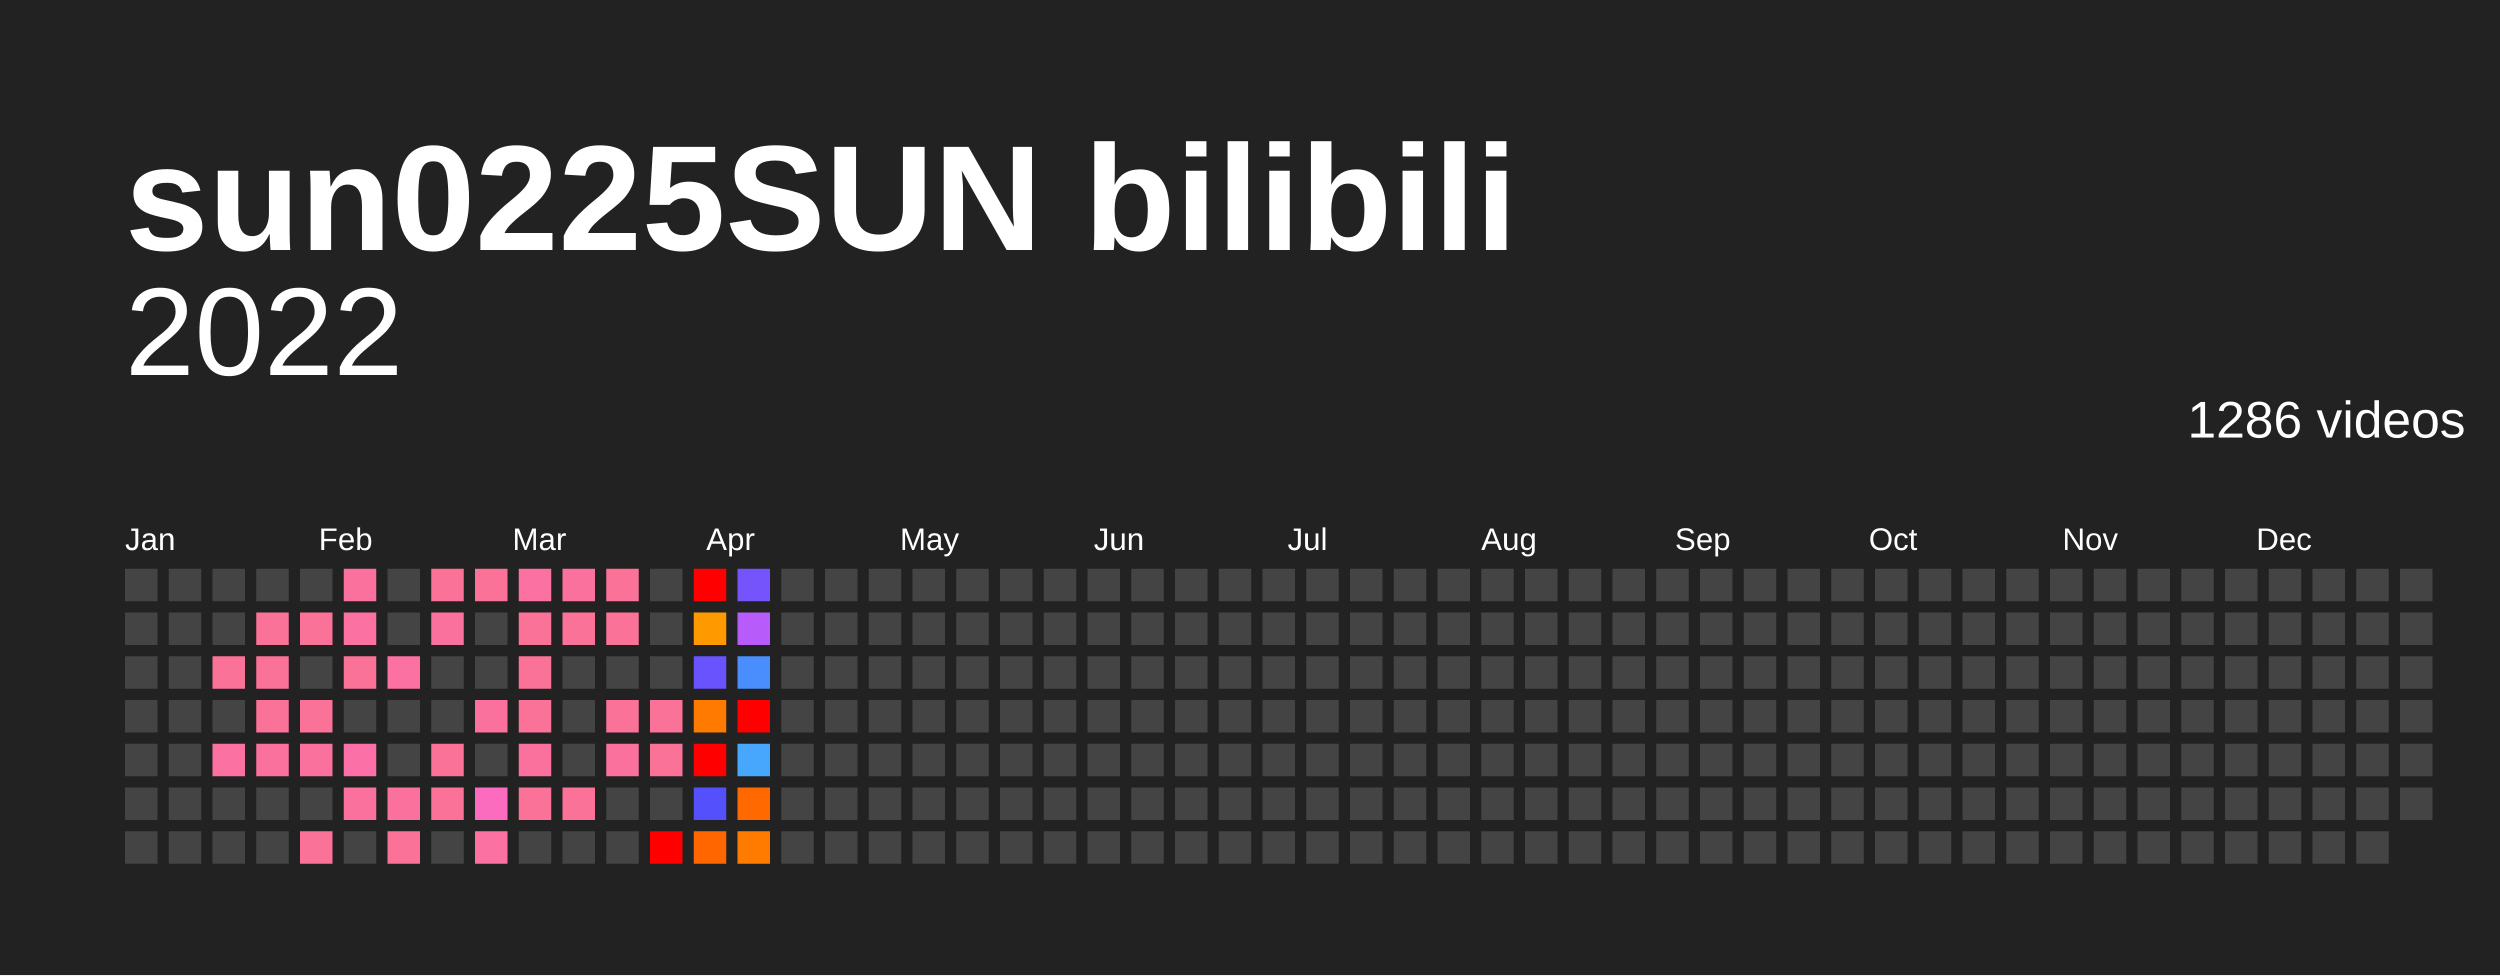
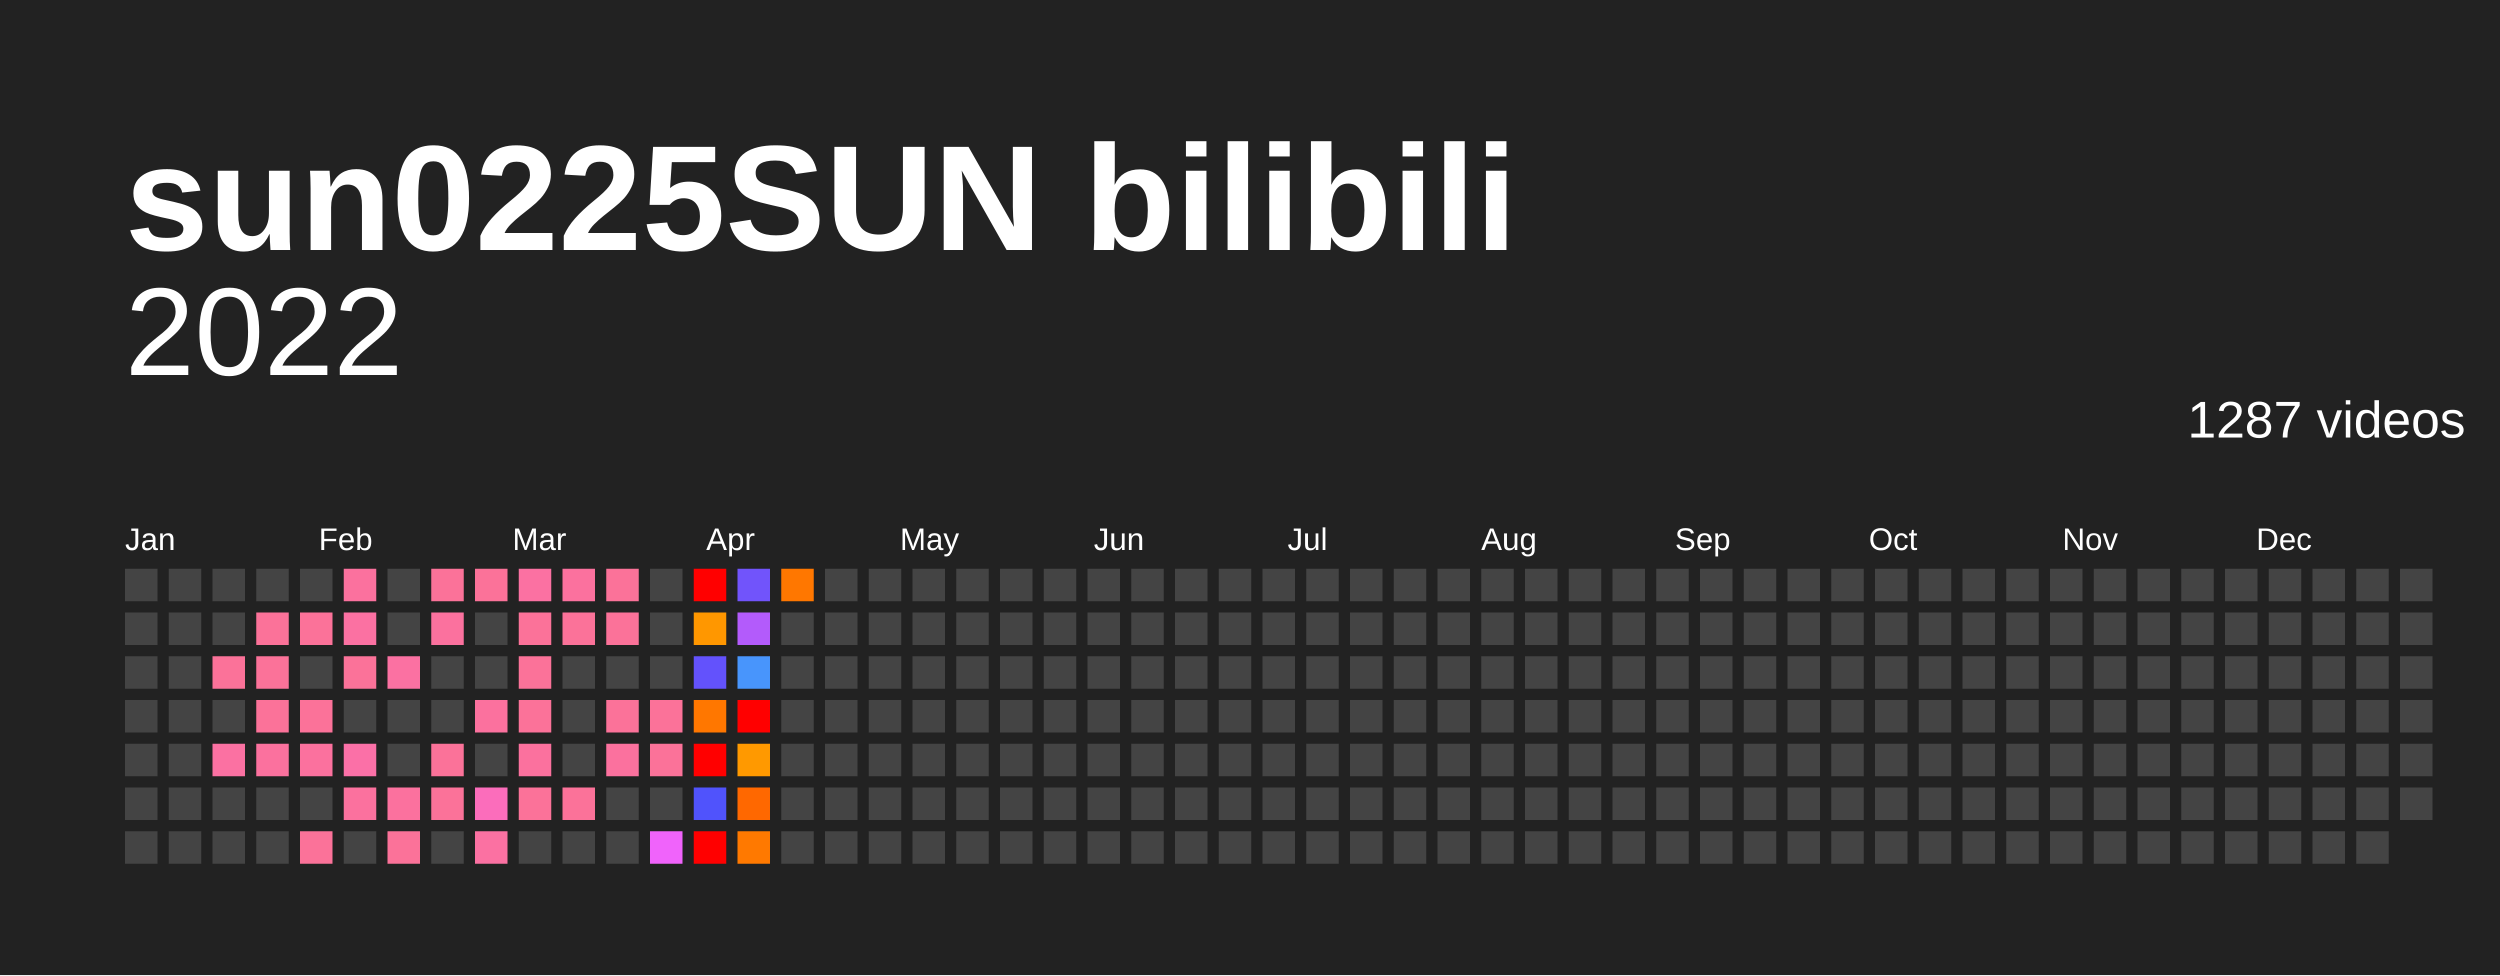
<svg xmlns="http://www.w3.org/2000/svg" baseProfile="full" height="78mm" version="1.1" viewBox="0,0,200,78" width="200mm">
  <defs />
  <rect fill="#222222" height="78" width="200" x="0" y="0" />
  <text fill="#FFFFFF" style="font-size:12px; font-family:Arial; font-weight:bold;" x="10" y="20">sun0225SUN bilibili</text>
  <text alignment-baseline="hanging" fill="#FFFFFF" style="font-size:10.0px; font-family:Arial;" x="10" y="30">2022</text>
-   <text alignment-baseline="hanging" fill="#FFFFFF" style="font-size:4.125px; font-family:Arial;" x="175" y="35">1286 videos</text>
+   <text alignment-baseline="hanging" fill="#FFFFFF" style="font-size:4.125px; font-family:Arial;" x="175" y="35">1287 videos</text>
  <text fill="#FFFFFF" style="font-size:2.5px; font-family:Arial" x="10.0" y="44">Jan</text>
  <text fill="#FFFFFF" style="font-size:2.5px; font-family:Arial" x="25.5" y="44">Feb</text>
  <text fill="#FFFFFF" style="font-size:2.5px; font-family:Arial" x="41.0" y="44">Mar</text>
  <text fill="#FFFFFF" style="font-size:2.5px; font-family:Arial" x="56.5" y="44">Apr</text>
  <text fill="#FFFFFF" style="font-size:2.5px; font-family:Arial" x="72.0" y="44">May</text>
  <text fill="#FFFFFF" style="font-size:2.5px; font-family:Arial" x="87.5" y="44">Jun</text>
  <text fill="#FFFFFF" style="font-size:2.5px; font-family:Arial" x="103.0" y="44">Jul</text>
  <text fill="#FFFFFF" style="font-size:2.5px; font-family:Arial" x="118.5" y="44">Aug</text>
  <text fill="#FFFFFF" style="font-size:2.5px; font-family:Arial" x="134.0" y="44">Sep</text>
  <text fill="#FFFFFF" style="font-size:2.5px; font-family:Arial" x="149.5" y="44">Oct</text>
  <text fill="#FFFFFF" style="font-size:2.5px; font-family:Arial" x="165.0" y="44">Nov</text>
  <text fill="#FFFFFF" style="font-size:2.5px; font-family:Arial" x="180.5" y="44">Dec</text>
  <rect fill="#444444" height="2.6" width="2.6" x="10.0" y="45.5" />
  <rect fill="#444444" height="2.6" width="2.6" x="10.0" y="49.0" />
  <rect fill="#444444" height="2.6" width="2.6" x="10.0" y="52.5" />
  <rect fill="#444444" height="2.6" width="2.6" x="10.0" y="56.0" />
  <rect fill="#444444" height="2.6" width="2.6" x="10.0" y="59.5" />
  <rect fill="#444444" height="2.6" width="2.6" x="10.0" y="63.0" />
  <rect fill="#444444" height="2.6" width="2.6" x="10.0" y="66.5" />
  <rect fill="#444444" height="2.6" width="2.6" x="13.5" y="45.5" />
  <rect fill="#444444" height="2.6" width="2.6" x="13.5" y="49.0" />
  <rect fill="#444444" height="2.6" width="2.6" x="13.5" y="52.5" />
  <rect fill="#444444" height="2.6" width="2.6" x="13.5" y="56.0" />
  <rect fill="#444444" height="2.6" width="2.6" x="13.5" y="59.5" />
  <rect fill="#444444" height="2.6" width="2.6" x="13.5" y="63.0" />
  <rect fill="#444444" height="2.6" width="2.6" x="13.5" y="66.5" />
  <rect fill="#444444" height="2.6" width="2.6" x="17.0" y="45.5" />
  <rect fill="#444444" height="2.6" width="2.6" x="17.0" y="49.0" />
  <rect fill="#fb7299" height="2.6" width="2.6" x="17.0" y="52.5" />
  <rect fill="#444444" height="2.6" width="2.6" x="17.0" y="56.0" />
  <rect fill="#fb71a2" height="2.6" width="2.6" x="17.0" y="59.5" />
  <rect fill="#444444" height="2.6" width="2.6" x="17.0" y="63.0" />
  <rect fill="#444444" height="2.6" width="2.6" x="17.0" y="66.5" />
  <rect fill="#444444" height="2.6" width="2.6" x="20.5" y="45.5" />
  <rect fill="#fb7299" height="2.6" width="2.6" x="20.5" y="49.0" />
  <rect fill="#fb7299" height="2.6" width="2.6" x="20.5" y="52.5" />
  <rect fill="#fb7299" height="2.6" width="2.6" x="20.5" y="56.0" />
  <rect fill="#fb719e" height="2.6" width="2.6" x="20.5" y="59.5" />
  <rect fill="#444444" height="2.6" width="2.6" x="20.5" y="63.0" />
  <rect fill="#444444" height="2.6" width="2.6" x="20.5" y="66.5" />
  <rect fill="#444444" height="2.6" width="2.6" x="24.0" y="45.5" />
  <rect fill="#fb7299" height="2.6" width="2.6" x="24.0" y="49.0" />
  <rect fill="#444444" height="2.6" width="2.6" x="24.0" y="52.5" />
  <rect fill="#fb7299" height="2.6" width="2.6" x="24.0" y="56.0" />
  <rect fill="#fb719e" height="2.6" width="2.6" x="24.0" y="59.5" />
  <rect fill="#444444" height="2.6" width="2.6" x="24.0" y="63.0" />
  <rect fill="#fb7299" height="2.6" width="2.6" x="24.0" y="66.5" />
  <rect fill="#fb719e" height="2.6" width="2.6" x="27.5" y="45.5" />
  <rect fill="#fb71a2" height="2.6" width="2.6" x="27.5" y="49.0" />
  <rect fill="#fb7299" height="2.6" width="2.6" x="27.5" y="52.5" />
  <rect fill="#444444" height="2.6" width="2.6" x="27.5" y="56.0" />
  <rect fill="#fb70a7" height="2.6" width="2.6" x="27.5" y="59.5" />
  <rect fill="#fb719e" height="2.6" width="2.6" x="27.5" y="63.0" />
  <rect fill="#444444" height="2.6" width="2.6" x="27.5" y="66.5" />
  <rect fill="#444444" height="2.6" width="2.6" x="31.0" y="45.5" />
  <rect fill="#444444" height="2.6" width="2.6" x="31.0" y="49.0" />
  <rect fill="#fb71a2" height="2.6" width="2.6" x="31.0" y="52.5" />
  <rect fill="#444444" height="2.6" width="2.6" x="31.0" y="56.0" />
  <rect fill="#444444" height="2.6" width="2.6" x="31.0" y="59.5" />
  <rect fill="#fb719e" height="2.6" width="2.6" x="31.0" y="63.0" />
  <rect fill="#fb7299" height="2.6" width="2.6" x="31.0" y="66.5" />
  <rect fill="#fb7299" height="2.6" width="2.6" x="34.5" y="45.5" />
  <rect fill="#fb719e" height="2.6" width="2.6" x="34.5" y="49.0" />
  <rect fill="#444444" height="2.6" width="2.6" x="34.5" y="52.5" />
  <rect fill="#444444" height="2.6" width="2.6" x="34.5" y="56.0" />
  <rect fill="#fb7299" height="2.6" width="2.6" x="34.5" y="59.5" />
  <rect fill="#fb7299" height="2.6" width="2.6" x="34.5" y="63.0" />
  <rect fill="#444444" height="2.6" width="2.6" x="34.5" y="66.5" />
  <rect fill="#fb7299" height="2.6" width="2.6" x="38.0" y="45.5" />
  <rect fill="#444444" height="2.6" width="2.6" x="38.0" y="49.0" />
  <rect fill="#444444" height="2.6" width="2.6" x="38.0" y="52.5" />
  <rect fill="#fb719e" height="2.6" width="2.6" x="38.0" y="56.0" />
  <rect fill="#444444" height="2.6" width="2.6" x="38.0" y="59.5" />
-   <rect fill="#fb6cbf" height="2.6" width="2.6" x="38.0" y="63.0" />
+   <rect fill="#fb6dbb" height="2.6" width="2.6" x="38.0" y="63.0" />
  <rect fill="#fb71a2" height="2.6" width="2.6" x="38.0" y="66.5" />
  <rect fill="#fb71a2" height="2.6" width="2.6" x="41.5" y="45.5" />
  <rect fill="#fb7299" height="2.6" width="2.6" x="41.5" y="49.0" />
  <rect fill="#fb7299" height="2.6" width="2.6" x="41.5" y="52.5" />
  <rect fill="#fb7299" height="2.6" width="2.6" x="41.5" y="56.0" />
  <rect fill="#fb719e" height="2.6" width="2.6" x="41.5" y="59.5" />
  <rect fill="#fb7299" height="2.6" width="2.6" x="41.5" y="63.0" />
  <rect fill="#444444" height="2.6" width="2.6" x="41.5" y="66.5" />
  <rect fill="#fb719e" height="2.6" width="2.6" x="45.0" y="45.5" />
  <rect fill="#fb7299" height="2.6" width="2.6" x="45.0" y="49.0" />
  <rect fill="#444444" height="2.6" width="2.6" x="45.0" y="52.5" />
  <rect fill="#444444" height="2.6" width="2.6" x="45.0" y="56.0" />
  <rect fill="#444444" height="2.6" width="2.6" x="45.0" y="59.5" />
  <rect fill="#fb7299" height="2.6" width="2.6" x="45.0" y="63.0" />
  <rect fill="#444444" height="2.6" width="2.6" x="45.0" y="66.5" />
  <rect fill="#fb7299" height="2.6" width="2.6" x="48.5" y="45.5" />
  <rect fill="#fb7299" height="2.6" width="2.6" x="48.5" y="49.0" />
  <rect fill="#444444" height="2.6" width="2.6" x="48.5" y="52.5" />
  <rect fill="#fb7299" height="2.6" width="2.6" x="48.5" y="56.0" />
  <rect fill="#fb719e" height="2.6" width="2.6" x="48.5" y="59.5" />
  <rect fill="#444444" height="2.6" width="2.6" x="48.5" y="63.0" />
  <rect fill="#444444" height="2.6" width="2.6" x="48.5" y="66.5" />
  <rect fill="#444444" height="2.6" width="2.6" x="52.0" y="45.5" />
  <rect fill="#444444" height="2.6" width="2.6" x="52.0" y="49.0" />
  <rect fill="#444444" height="2.6" width="2.6" x="52.0" y="52.5" />
  <rect fill="#fb7299" height="2.6" width="2.6" x="52.0" y="56.0" />
  <rect fill="#fb7299" height="2.6" width="2.6" x="52.0" y="59.5" />
  <rect fill="#444444" height="2.6" width="2.6" x="52.0" y="63.0" />
-   <rect fill="red" height="2.6" width="2.6" x="52.0" y="66.5" />
+   <rect fill="#f063fb" height="2.6" width="2.6" x="52.0" y="66.5" />
  <rect fill="red" height="2.6" width="2.6" x="55.5" y="45.5" />
-   <rect fill="#ff9900" height="2.6" width="2.6" x="55.5" y="49.0" />
-   <rect fill="#6953fc" height="2.6" width="2.6" x="55.5" y="52.5" />
-   <rect fill="#ff7a00" height="2.6" width="2.6" x="55.5" y="56.0" />
+   <rect fill="#ff9700" height="2.6" width="2.6" x="55.5" y="49.0" />
+   <rect fill="#6352fc" height="2.6" width="2.6" x="55.5" y="52.5" />
+   <rect fill="#ff7700" height="2.6" width="2.6" x="55.5" y="56.0" />
  <rect fill="red" height="2.6" width="2.6" x="55.5" y="59.5" />
-   <rect fill="#5451fc" height="2.6" width="2.6" x="55.5" y="63.0" />
-   <rect fill="#ff6600" height="2.6" width="2.6" x="55.5" y="66.5" />
-   <rect fill="#7654fb" height="2.6" width="2.6" x="59.0" y="45.5" />
-   <rect fill="#b75cfb" height="2.6" width="2.6" x="59.0" y="49.0" />
-   <rect fill="#498efc" height="2.6" width="2.6" x="59.0" y="52.5" />
+   <rect fill="#5053fc" height="2.6" width="2.6" x="55.5" y="63.0" />
+   <rect fill="red" height="2.6" width="2.6" x="55.5" y="66.5" />
+   <rect fill="#7154fb" height="2.6" width="2.6" x="59.0" y="45.5" />
+   <rect fill="#b35bfb" height="2.6" width="2.6" x="59.0" y="49.0" />
+   <rect fill="#4895fc" height="2.6" width="2.6" x="59.0" y="52.5" />
  <rect fill="red" height="2.6" width="2.6" x="59.0" y="56.0" />
-   <rect fill="#46a7fc" height="2.6" width="2.6" x="59.0" y="59.5" />
-   <rect fill="#ff6900" height="2.6" width="2.6" x="59.0" y="63.0" />
-   <rect fill="#ff7b00" height="2.6" width="2.6" x="59.0" y="66.5" />
-   <rect fill="#444444" height="2.6" width="2.6" x="62.5" y="45.5" />
+   <rect fill="#ff9900" height="2.6" width="2.6" x="59.0" y="59.5" />
+   <rect fill="#ff6800" height="2.6" width="2.6" x="59.0" y="63.0" />
+   <rect fill="#ff7900" height="2.6" width="2.6" x="59.0" y="66.5" />
+   <rect fill="#ff7700" height="2.6" width="2.6" x="62.5" y="45.5" />
  <rect fill="#444444" height="2.6" width="2.6" x="62.5" y="49.0" />
  <rect fill="#444444" height="2.6" width="2.6" x="62.5" y="52.5" />
  <rect fill="#444444" height="2.6" width="2.6" x="62.5" y="56.0" />
  <rect fill="#444444" height="2.6" width="2.6" x="62.5" y="59.5" />
  <rect fill="#444444" height="2.6" width="2.6" x="62.5" y="63.0" />
  <rect fill="#444444" height="2.6" width="2.6" x="62.5" y="66.5" />
  <rect fill="#444444" height="2.6" width="2.6" x="66.0" y="45.5" />
  <rect fill="#444444" height="2.6" width="2.6" x="66.0" y="49.0" />
  <rect fill="#444444" height="2.6" width="2.6" x="66.0" y="52.5" />
  <rect fill="#444444" height="2.6" width="2.6" x="66.0" y="56.0" />
  <rect fill="#444444" height="2.6" width="2.6" x="66.0" y="59.5" />
  <rect fill="#444444" height="2.6" width="2.6" x="66.0" y="63.0" />
  <rect fill="#444444" height="2.6" width="2.6" x="66.0" y="66.5" />
  <rect fill="#444444" height="2.6" width="2.6" x="69.5" y="45.5" />
  <rect fill="#444444" height="2.6" width="2.6" x="69.5" y="49.0" />
  <rect fill="#444444" height="2.6" width="2.6" x="69.5" y="52.5" />
  <rect fill="#444444" height="2.6" width="2.6" x="69.5" y="56.0" />
  <rect fill="#444444" height="2.6" width="2.6" x="69.5" y="59.5" />
  <rect fill="#444444" height="2.6" width="2.6" x="69.5" y="63.0" />
  <rect fill="#444444" height="2.6" width="2.6" x="69.5" y="66.5" />
  <rect fill="#444444" height="2.6" width="2.6" x="73.0" y="45.5" />
  <rect fill="#444444" height="2.6" width="2.6" x="73.0" y="49.0" />
  <rect fill="#444444" height="2.6" width="2.6" x="73.0" y="52.5" />
  <rect fill="#444444" height="2.6" width="2.6" x="73.0" y="56.0" />
  <rect fill="#444444" height="2.6" width="2.6" x="73.0" y="59.5" />
  <rect fill="#444444" height="2.6" width="2.6" x="73.0" y="63.0" />
  <rect fill="#444444" height="2.6" width="2.6" x="73.0" y="66.5" />
  <rect fill="#444444" height="2.6" width="2.6" x="76.5" y="45.5" />
  <rect fill="#444444" height="2.6" width="2.6" x="76.5" y="49.0" />
  <rect fill="#444444" height="2.6" width="2.6" x="76.5" y="52.5" />
  <rect fill="#444444" height="2.6" width="2.6" x="76.5" y="56.0" />
  <rect fill="#444444" height="2.6" width="2.6" x="76.5" y="59.5" />
  <rect fill="#444444" height="2.6" width="2.6" x="76.5" y="63.0" />
  <rect fill="#444444" height="2.6" width="2.6" x="76.5" y="66.5" />
  <rect fill="#444444" height="2.6" width="2.6" x="80.0" y="45.5" />
  <rect fill="#444444" height="2.6" width="2.6" x="80.0" y="49.0" />
  <rect fill="#444444" height="2.6" width="2.6" x="80.0" y="52.5" />
  <rect fill="#444444" height="2.6" width="2.6" x="80.0" y="56.0" />
  <rect fill="#444444" height="2.6" width="2.6" x="80.0" y="59.5" />
  <rect fill="#444444" height="2.6" width="2.6" x="80.0" y="63.0" />
  <rect fill="#444444" height="2.6" width="2.6" x="80.0" y="66.5" />
  <rect fill="#444444" height="2.6" width="2.6" x="83.5" y="45.5" />
  <rect fill="#444444" height="2.6" width="2.6" x="83.5" y="49.0" />
  <rect fill="#444444" height="2.6" width="2.6" x="83.5" y="52.5" />
  <rect fill="#444444" height="2.6" width="2.6" x="83.5" y="56.0" />
  <rect fill="#444444" height="2.6" width="2.6" x="83.5" y="59.5" />
  <rect fill="#444444" height="2.6" width="2.6" x="83.5" y="63.0" />
  <rect fill="#444444" height="2.6" width="2.6" x="83.5" y="66.5" />
  <rect fill="#444444" height="2.6" width="2.6" x="87.0" y="45.5" />
  <rect fill="#444444" height="2.6" width="2.6" x="87.0" y="49.0" />
  <rect fill="#444444" height="2.6" width="2.6" x="87.0" y="52.5" />
  <rect fill="#444444" height="2.6" width="2.6" x="87.0" y="56.0" />
  <rect fill="#444444" height="2.6" width="2.6" x="87.0" y="59.5" />
  <rect fill="#444444" height="2.6" width="2.6" x="87.0" y="63.0" />
  <rect fill="#444444" height="2.6" width="2.6" x="87.0" y="66.5" />
  <rect fill="#444444" height="2.6" width="2.6" x="90.5" y="45.5" />
  <rect fill="#444444" height="2.6" width="2.6" x="90.5" y="49.0" />
  <rect fill="#444444" height="2.6" width="2.6" x="90.5" y="52.5" />
  <rect fill="#444444" height="2.6" width="2.6" x="90.5" y="56.0" />
  <rect fill="#444444" height="2.6" width="2.6" x="90.5" y="59.5" />
  <rect fill="#444444" height="2.6" width="2.6" x="90.5" y="63.0" />
  <rect fill="#444444" height="2.6" width="2.6" x="90.5" y="66.5" />
  <rect fill="#444444" height="2.6" width="2.6" x="94.0" y="45.5" />
  <rect fill="#444444" height="2.6" width="2.6" x="94.0" y="49.0" />
  <rect fill="#444444" height="2.6" width="2.6" x="94.0" y="52.5" />
  <rect fill="#444444" height="2.6" width="2.6" x="94.0" y="56.0" />
  <rect fill="#444444" height="2.6" width="2.6" x="94.0" y="59.5" />
  <rect fill="#444444" height="2.6" width="2.6" x="94.0" y="63.0" />
  <rect fill="#444444" height="2.6" width="2.6" x="94.0" y="66.5" />
  <rect fill="#444444" height="2.6" width="2.6" x="97.5" y="45.5" />
  <rect fill="#444444" height="2.6" width="2.6" x="97.5" y="49.0" />
  <rect fill="#444444" height="2.6" width="2.6" x="97.5" y="52.5" />
  <rect fill="#444444" height="2.6" width="2.6" x="97.5" y="56.0" />
  <rect fill="#444444" height="2.6" width="2.6" x="97.5" y="59.5" />
  <rect fill="#444444" height="2.6" width="2.6" x="97.5" y="63.0" />
  <rect fill="#444444" height="2.6" width="2.6" x="97.5" y="66.5" />
  <rect fill="#444444" height="2.6" width="2.6" x="101.0" y="45.5" />
  <rect fill="#444444" height="2.6" width="2.6" x="101.0" y="49.0" />
  <rect fill="#444444" height="2.6" width="2.6" x="101.0" y="52.5" />
  <rect fill="#444444" height="2.6" width="2.6" x="101.0" y="56.0" />
  <rect fill="#444444" height="2.6" width="2.6" x="101.0" y="59.5" />
  <rect fill="#444444" height="2.6" width="2.6" x="101.0" y="63.0" />
  <rect fill="#444444" height="2.6" width="2.6" x="101.0" y="66.5" />
  <rect fill="#444444" height="2.6" width="2.6" x="104.5" y="45.5" />
  <rect fill="#444444" height="2.6" width="2.6" x="104.5" y="49.0" />
  <rect fill="#444444" height="2.6" width="2.6" x="104.5" y="52.5" />
  <rect fill="#444444" height="2.6" width="2.6" x="104.5" y="56.0" />
  <rect fill="#444444" height="2.6" width="2.6" x="104.5" y="59.5" />
  <rect fill="#444444" height="2.6" width="2.6" x="104.5" y="63.0" />
  <rect fill="#444444" height="2.6" width="2.6" x="104.5" y="66.5" />
  <rect fill="#444444" height="2.6" width="2.6" x="108.0" y="45.5" />
  <rect fill="#444444" height="2.6" width="2.6" x="108.0" y="49.0" />
  <rect fill="#444444" height="2.6" width="2.6" x="108.0" y="52.5" />
  <rect fill="#444444" height="2.6" width="2.6" x="108.0" y="56.0" />
  <rect fill="#444444" height="2.6" width="2.6" x="108.0" y="59.5" />
  <rect fill="#444444" height="2.6" width="2.6" x="108.0" y="63.0" />
  <rect fill="#444444" height="2.6" width="2.6" x="108.0" y="66.5" />
  <rect fill="#444444" height="2.6" width="2.6" x="111.5" y="45.5" />
  <rect fill="#444444" height="2.6" width="2.6" x="111.5" y="49.0" />
  <rect fill="#444444" height="2.6" width="2.6" x="111.5" y="52.5" />
  <rect fill="#444444" height="2.6" width="2.6" x="111.5" y="56.0" />
  <rect fill="#444444" height="2.6" width="2.6" x="111.5" y="59.5" />
  <rect fill="#444444" height="2.6" width="2.6" x="111.5" y="63.0" />
  <rect fill="#444444" height="2.6" width="2.6" x="111.5" y="66.5" />
  <rect fill="#444444" height="2.6" width="2.6" x="115.0" y="45.5" />
  <rect fill="#444444" height="2.6" width="2.6" x="115.0" y="49.0" />
  <rect fill="#444444" height="2.6" width="2.6" x="115.0" y="52.5" />
  <rect fill="#444444" height="2.6" width="2.6" x="115.0" y="56.0" />
  <rect fill="#444444" height="2.6" width="2.6" x="115.0" y="59.5" />
  <rect fill="#444444" height="2.6" width="2.6" x="115.0" y="63.0" />
  <rect fill="#444444" height="2.6" width="2.6" x="115.0" y="66.5" />
  <rect fill="#444444" height="2.6" width="2.6" x="118.5" y="45.5" />
  <rect fill="#444444" height="2.6" width="2.6" x="118.5" y="49.0" />
  <rect fill="#444444" height="2.6" width="2.6" x="118.5" y="52.5" />
  <rect fill="#444444" height="2.6" width="2.6" x="118.5" y="56.0" />
  <rect fill="#444444" height="2.6" width="2.6" x="118.5" y="59.5" />
  <rect fill="#444444" height="2.6" width="2.6" x="118.5" y="63.0" />
  <rect fill="#444444" height="2.6" width="2.6" x="118.5" y="66.5" />
  <rect fill="#444444" height="2.6" width="2.6" x="122.0" y="45.5" />
  <rect fill="#444444" height="2.6" width="2.6" x="122.0" y="49.0" />
  <rect fill="#444444" height="2.6" width="2.6" x="122.0" y="52.5" />
  <rect fill="#444444" height="2.6" width="2.6" x="122.0" y="56.0" />
  <rect fill="#444444" height="2.6" width="2.6" x="122.0" y="59.5" />
  <rect fill="#444444" height="2.6" width="2.6" x="122.0" y="63.0" />
  <rect fill="#444444" height="2.6" width="2.6" x="122.0" y="66.5" />
  <rect fill="#444444" height="2.6" width="2.6" x="125.5" y="45.5" />
  <rect fill="#444444" height="2.6" width="2.6" x="125.5" y="49.0" />
  <rect fill="#444444" height="2.6" width="2.6" x="125.5" y="52.5" />
  <rect fill="#444444" height="2.6" width="2.6" x="125.5" y="56.0" />
  <rect fill="#444444" height="2.6" width="2.6" x="125.5" y="59.5" />
  <rect fill="#444444" height="2.6" width="2.6" x="125.5" y="63.0" />
  <rect fill="#444444" height="2.6" width="2.6" x="125.5" y="66.5" />
  <rect fill="#444444" height="2.6" width="2.6" x="129.0" y="45.5" />
  <rect fill="#444444" height="2.6" width="2.6" x="129.0" y="49.0" />
  <rect fill="#444444" height="2.6" width="2.6" x="129.0" y="52.5" />
  <rect fill="#444444" height="2.6" width="2.6" x="129.0" y="56.0" />
  <rect fill="#444444" height="2.6" width="2.6" x="129.0" y="59.5" />
  <rect fill="#444444" height="2.6" width="2.6" x="129.0" y="63.0" />
  <rect fill="#444444" height="2.6" width="2.6" x="129.0" y="66.5" />
  <rect fill="#444444" height="2.6" width="2.6" x="132.5" y="45.5" />
  <rect fill="#444444" height="2.6" width="2.6" x="132.5" y="49.0" />
  <rect fill="#444444" height="2.6" width="2.6" x="132.5" y="52.5" />
  <rect fill="#444444" height="2.6" width="2.6" x="132.5" y="56.0" />
  <rect fill="#444444" height="2.6" width="2.6" x="132.5" y="59.5" />
  <rect fill="#444444" height="2.6" width="2.6" x="132.5" y="63.0" />
  <rect fill="#444444" height="2.6" width="2.6" x="132.5" y="66.5" />
  <rect fill="#444444" height="2.6" width="2.6" x="136.0" y="45.5" />
  <rect fill="#444444" height="2.6" width="2.6" x="136.0" y="49.0" />
  <rect fill="#444444" height="2.6" width="2.6" x="136.0" y="52.5" />
  <rect fill="#444444" height="2.6" width="2.6" x="136.0" y="56.0" />
  <rect fill="#444444" height="2.6" width="2.6" x="136.0" y="59.5" />
  <rect fill="#444444" height="2.6" width="2.6" x="136.0" y="63.0" />
  <rect fill="#444444" height="2.6" width="2.6" x="136.0" y="66.5" />
  <rect fill="#444444" height="2.6" width="2.6" x="139.5" y="45.5" />
  <rect fill="#444444" height="2.6" width="2.6" x="139.5" y="49.0" />
  <rect fill="#444444" height="2.6" width="2.6" x="139.5" y="52.5" />
  <rect fill="#444444" height="2.6" width="2.6" x="139.5" y="56.0" />
  <rect fill="#444444" height="2.6" width="2.6" x="139.5" y="59.5" />
  <rect fill="#444444" height="2.6" width="2.6" x="139.5" y="63.0" />
  <rect fill="#444444" height="2.6" width="2.6" x="139.5" y="66.5" />
  <rect fill="#444444" height="2.6" width="2.6" x="143.0" y="45.5" />
  <rect fill="#444444" height="2.6" width="2.6" x="143.0" y="49.0" />
  <rect fill="#444444" height="2.6" width="2.6" x="143.0" y="52.5" />
  <rect fill="#444444" height="2.6" width="2.6" x="143.0" y="56.0" />
  <rect fill="#444444" height="2.6" width="2.6" x="143.0" y="59.5" />
  <rect fill="#444444" height="2.6" width="2.6" x="143.0" y="63.0" />
  <rect fill="#444444" height="2.6" width="2.6" x="143.0" y="66.5" />
  <rect fill="#444444" height="2.6" width="2.6" x="146.5" y="45.5" />
  <rect fill="#444444" height="2.6" width="2.6" x="146.5" y="49.0" />
  <rect fill="#444444" height="2.6" width="2.6" x="146.5" y="52.5" />
  <rect fill="#444444" height="2.6" width="2.6" x="146.5" y="56.0" />
  <rect fill="#444444" height="2.6" width="2.6" x="146.5" y="59.5" />
  <rect fill="#444444" height="2.6" width="2.6" x="146.5" y="63.0" />
  <rect fill="#444444" height="2.6" width="2.6" x="146.5" y="66.5" />
  <rect fill="#444444" height="2.6" width="2.6" x="150.0" y="45.5" />
  <rect fill="#444444" height="2.6" width="2.6" x="150.0" y="49.0" />
  <rect fill="#444444" height="2.6" width="2.6" x="150.0" y="52.5" />
  <rect fill="#444444" height="2.6" width="2.6" x="150.0" y="56.0" />
  <rect fill="#444444" height="2.6" width="2.6" x="150.0" y="59.5" />
  <rect fill="#444444" height="2.6" width="2.6" x="150.0" y="63.0" />
  <rect fill="#444444" height="2.6" width="2.6" x="150.0" y="66.5" />
  <rect fill="#444444" height="2.6" width="2.6" x="153.5" y="45.5" />
  <rect fill="#444444" height="2.6" width="2.6" x="153.5" y="49.0" />
  <rect fill="#444444" height="2.6" width="2.6" x="153.5" y="52.5" />
  <rect fill="#444444" height="2.6" width="2.6" x="153.5" y="56.0" />
  <rect fill="#444444" height="2.6" width="2.6" x="153.5" y="59.5" />
  <rect fill="#444444" height="2.6" width="2.6" x="153.5" y="63.0" />
  <rect fill="#444444" height="2.6" width="2.6" x="153.5" y="66.5" />
  <rect fill="#444444" height="2.6" width="2.6" x="157.0" y="45.5" />
  <rect fill="#444444" height="2.6" width="2.6" x="157.0" y="49.0" />
  <rect fill="#444444" height="2.6" width="2.6" x="157.0" y="52.5" />
  <rect fill="#444444" height="2.6" width="2.6" x="157.0" y="56.0" />
  <rect fill="#444444" height="2.6" width="2.6" x="157.0" y="59.5" />
  <rect fill="#444444" height="2.6" width="2.6" x="157.0" y="63.0" />
  <rect fill="#444444" height="2.6" width="2.6" x="157.0" y="66.5" />
  <rect fill="#444444" height="2.6" width="2.6" x="160.5" y="45.5" />
  <rect fill="#444444" height="2.6" width="2.6" x="160.5" y="49.0" />
  <rect fill="#444444" height="2.6" width="2.6" x="160.5" y="52.5" />
  <rect fill="#444444" height="2.6" width="2.6" x="160.5" y="56.0" />
  <rect fill="#444444" height="2.6" width="2.6" x="160.5" y="59.5" />
  <rect fill="#444444" height="2.6" width="2.6" x="160.5" y="63.0" />
  <rect fill="#444444" height="2.6" width="2.6" x="160.5" y="66.5" />
  <rect fill="#444444" height="2.6" width="2.6" x="164.0" y="45.5" />
  <rect fill="#444444" height="2.6" width="2.6" x="164.0" y="49.0" />
  <rect fill="#444444" height="2.6" width="2.6" x="164.0" y="52.5" />
  <rect fill="#444444" height="2.6" width="2.6" x="164.0" y="56.0" />
  <rect fill="#444444" height="2.6" width="2.6" x="164.0" y="59.5" />
  <rect fill="#444444" height="2.6" width="2.6" x="164.0" y="63.0" />
  <rect fill="#444444" height="2.6" width="2.6" x="164.0" y="66.5" />
  <rect fill="#444444" height="2.6" width="2.6" x="167.5" y="45.5" />
  <rect fill="#444444" height="2.6" width="2.6" x="167.5" y="49.0" />
  <rect fill="#444444" height="2.6" width="2.6" x="167.5" y="52.5" />
  <rect fill="#444444" height="2.6" width="2.6" x="167.5" y="56.0" />
  <rect fill="#444444" height="2.6" width="2.6" x="167.5" y="59.5" />
  <rect fill="#444444" height="2.6" width="2.6" x="167.5" y="63.0" />
  <rect fill="#444444" height="2.6" width="2.6" x="167.5" y="66.5" />
  <rect fill="#444444" height="2.6" width="2.6" x="171.0" y="45.5" />
  <rect fill="#444444" height="2.6" width="2.6" x="171.0" y="49.0" />
  <rect fill="#444444" height="2.6" width="2.6" x="171.0" y="52.5" />
  <rect fill="#444444" height="2.6" width="2.6" x="171.0" y="56.0" />
  <rect fill="#444444" height="2.6" width="2.6" x="171.0" y="59.5" />
  <rect fill="#444444" height="2.6" width="2.6" x="171.0" y="63.0" />
  <rect fill="#444444" height="2.6" width="2.6" x="171.0" y="66.5" />
  <rect fill="#444444" height="2.6" width="2.6" x="174.5" y="45.5" />
  <rect fill="#444444" height="2.6" width="2.6" x="174.5" y="49.0" />
  <rect fill="#444444" height="2.6" width="2.6" x="174.5" y="52.5" />
  <rect fill="#444444" height="2.6" width="2.6" x="174.5" y="56.0" />
  <rect fill="#444444" height="2.6" width="2.6" x="174.5" y="59.5" />
  <rect fill="#444444" height="2.6" width="2.6" x="174.5" y="63.0" />
  <rect fill="#444444" height="2.6" width="2.6" x="174.5" y="66.5" />
  <rect fill="#444444" height="2.6" width="2.6" x="178.0" y="45.5" />
  <rect fill="#444444" height="2.6" width="2.6" x="178.0" y="49.0" />
  <rect fill="#444444" height="2.6" width="2.6" x="178.0" y="52.5" />
  <rect fill="#444444" height="2.6" width="2.6" x="178.0" y="56.0" />
  <rect fill="#444444" height="2.6" width="2.6" x="178.0" y="59.5" />
  <rect fill="#444444" height="2.6" width="2.6" x="178.0" y="63.0" />
  <rect fill="#444444" height="2.6" width="2.6" x="178.0" y="66.5" />
  <rect fill="#444444" height="2.6" width="2.6" x="181.5" y="45.5" />
  <rect fill="#444444" height="2.6" width="2.6" x="181.5" y="49.0" />
  <rect fill="#444444" height="2.6" width="2.6" x="181.5" y="52.5" />
  <rect fill="#444444" height="2.6" width="2.6" x="181.5" y="56.0" />
  <rect fill="#444444" height="2.6" width="2.6" x="181.5" y="59.5" />
  <rect fill="#444444" height="2.6" width="2.6" x="181.5" y="63.0" />
  <rect fill="#444444" height="2.6" width="2.6" x="181.5" y="66.5" />
  <rect fill="#444444" height="2.6" width="2.6" x="185.0" y="45.5" />
  <rect fill="#444444" height="2.6" width="2.6" x="185.0" y="49.0" />
  <rect fill="#444444" height="2.6" width="2.6" x="185.0" y="52.5" />
  <rect fill="#444444" height="2.6" width="2.6" x="185.0" y="56.0" />
  <rect fill="#444444" height="2.6" width="2.6" x="185.0" y="59.5" />
  <rect fill="#444444" height="2.6" width="2.6" x="185.0" y="63.0" />
  <rect fill="#444444" height="2.6" width="2.6" x="185.0" y="66.5" />
  <rect fill="#444444" height="2.6" width="2.6" x="188.5" y="45.5" />
  <rect fill="#444444" height="2.6" width="2.6" x="188.5" y="49.0" />
  <rect fill="#444444" height="2.6" width="2.6" x="188.5" y="52.5" />
  <rect fill="#444444" height="2.6" width="2.6" x="188.5" y="56.0" />
  <rect fill="#444444" height="2.6" width="2.6" x="188.5" y="59.5" />
  <rect fill="#444444" height="2.6" width="2.6" x="188.5" y="63.0" />
  <rect fill="#444444" height="2.6" width="2.6" x="188.5" y="66.5" />
  <rect fill="#444444" height="2.6" width="2.6" x="192.0" y="45.5" />
  <rect fill="#444444" height="2.6" width="2.6" x="192.0" y="49.0" />
  <rect fill="#444444" height="2.6" width="2.6" x="192.0" y="52.5" />
  <rect fill="#444444" height="2.6" width="2.6" x="192.0" y="56.0" />
  <rect fill="#444444" height="2.6" width="2.6" x="192.0" y="59.5" />
  <rect fill="#444444" height="2.6" width="2.6" x="192.0" y="63.0" />
</svg>
